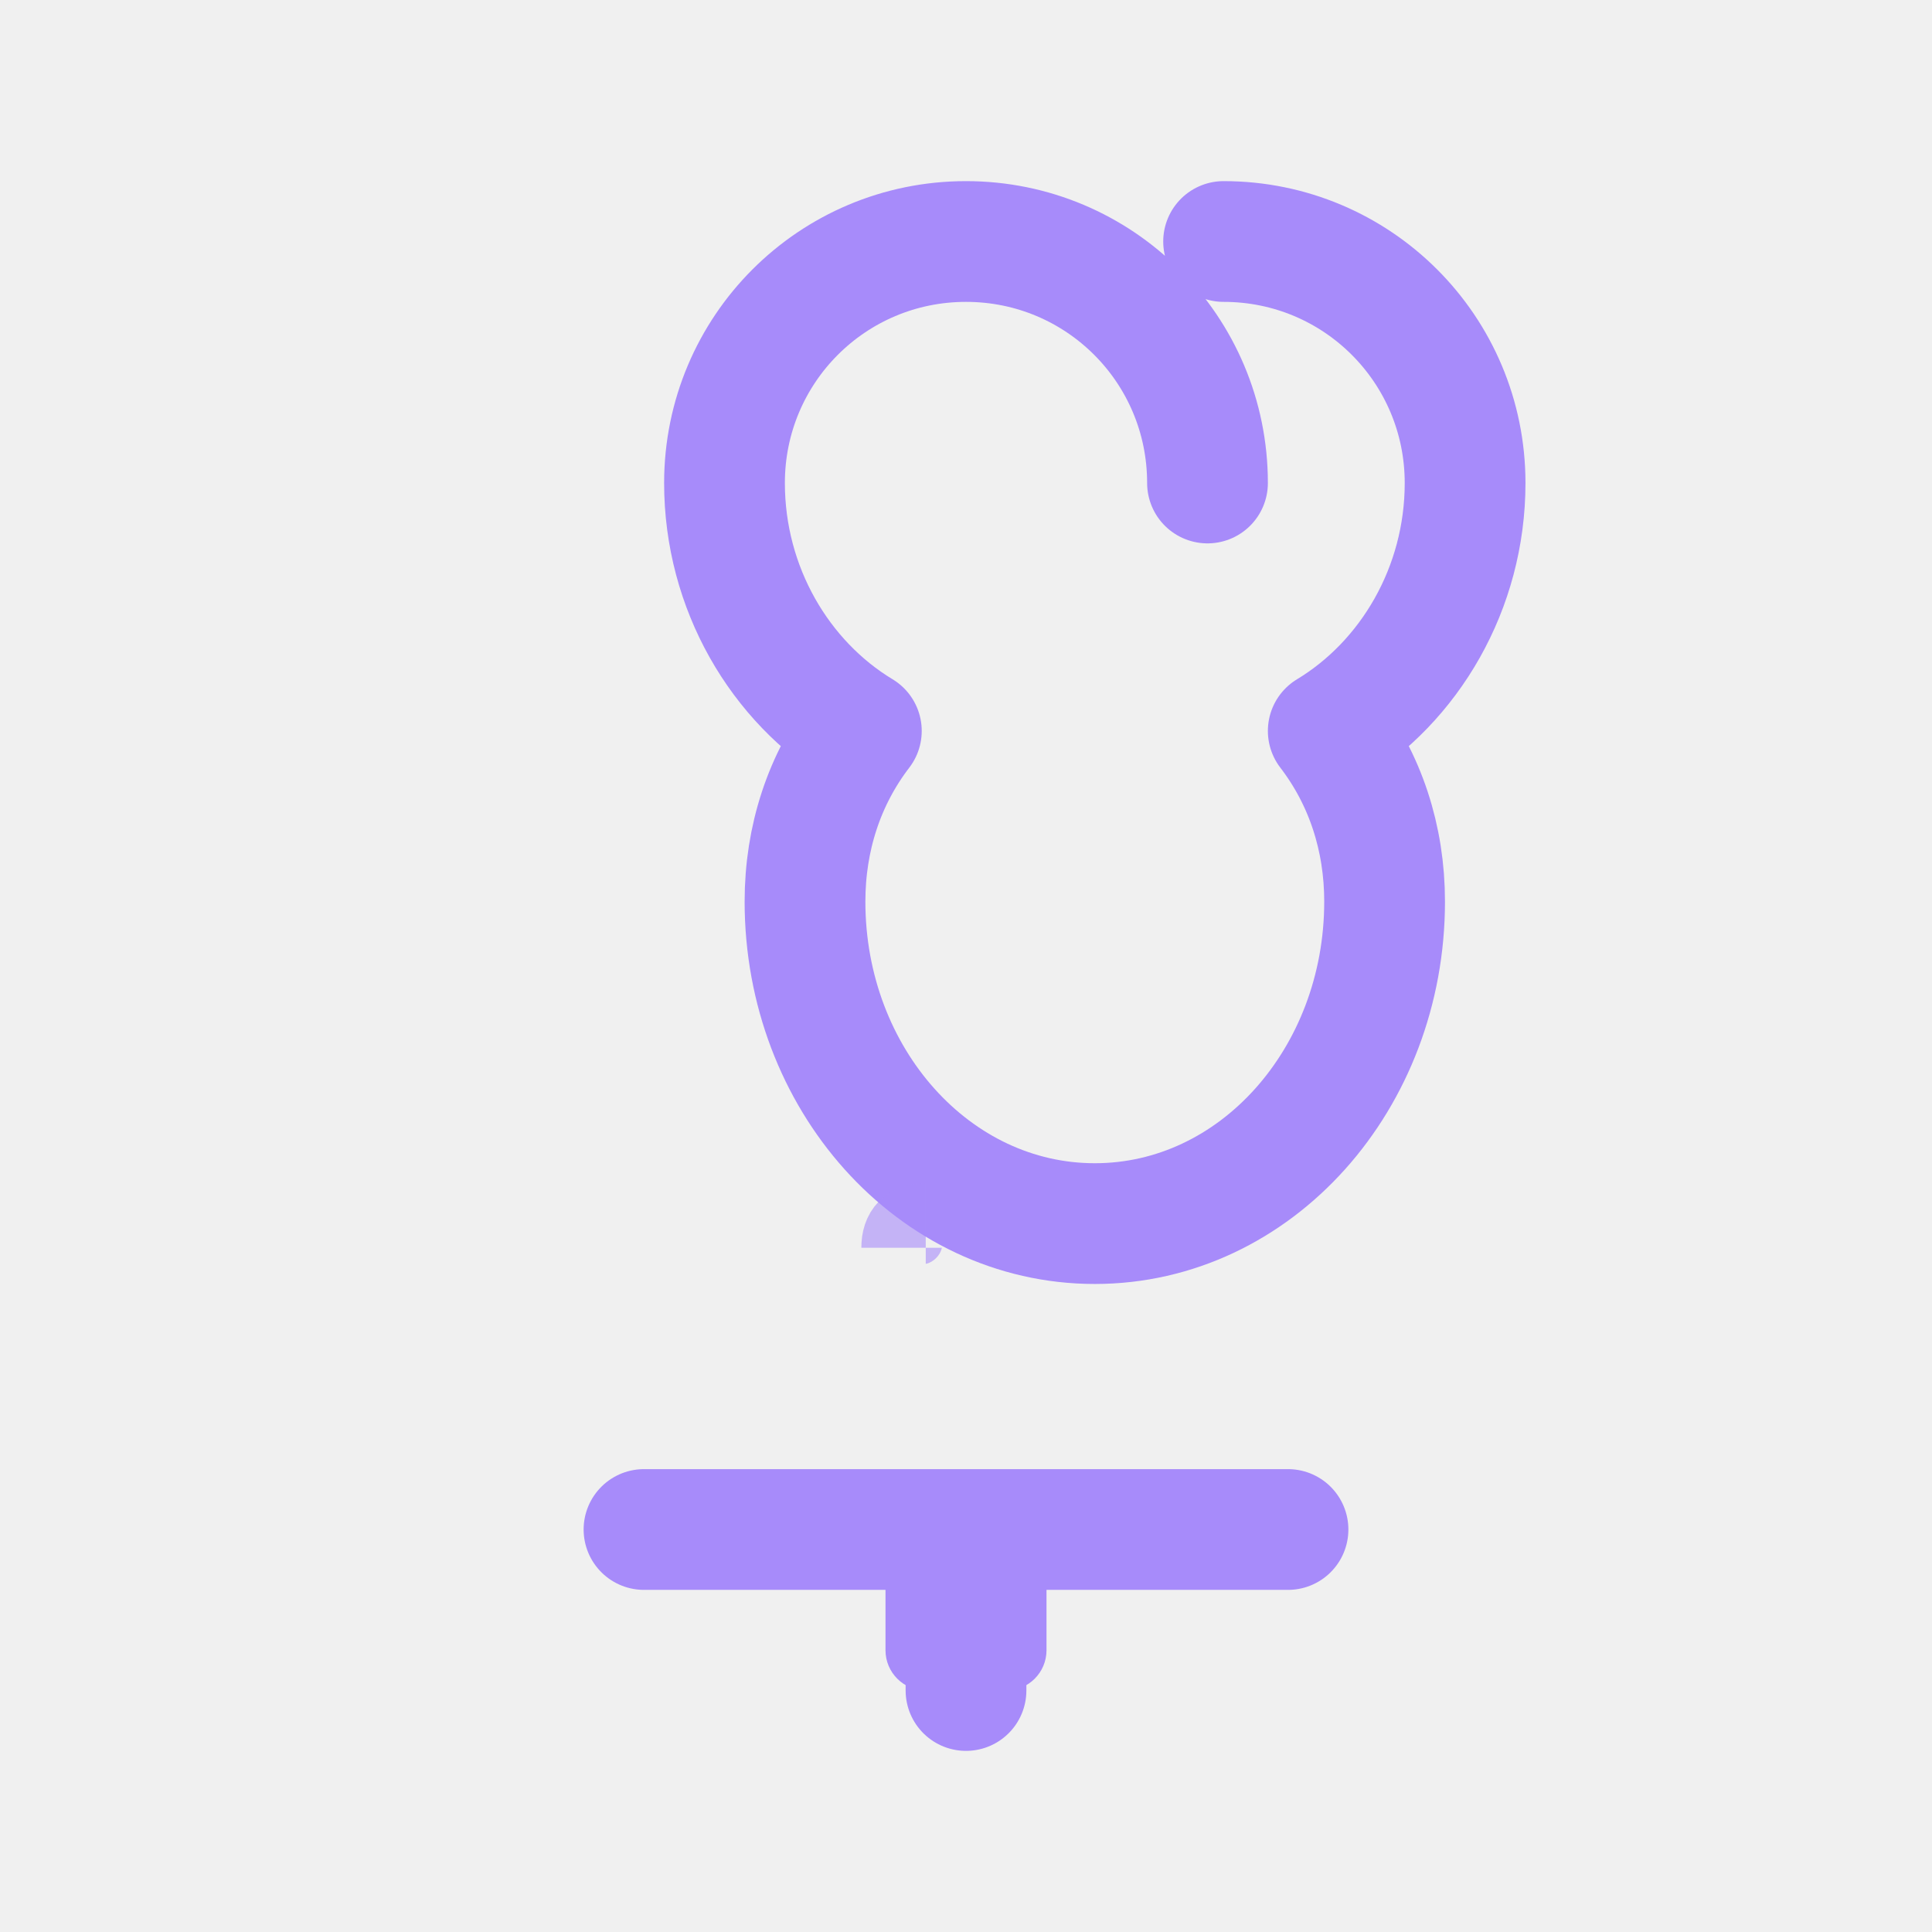
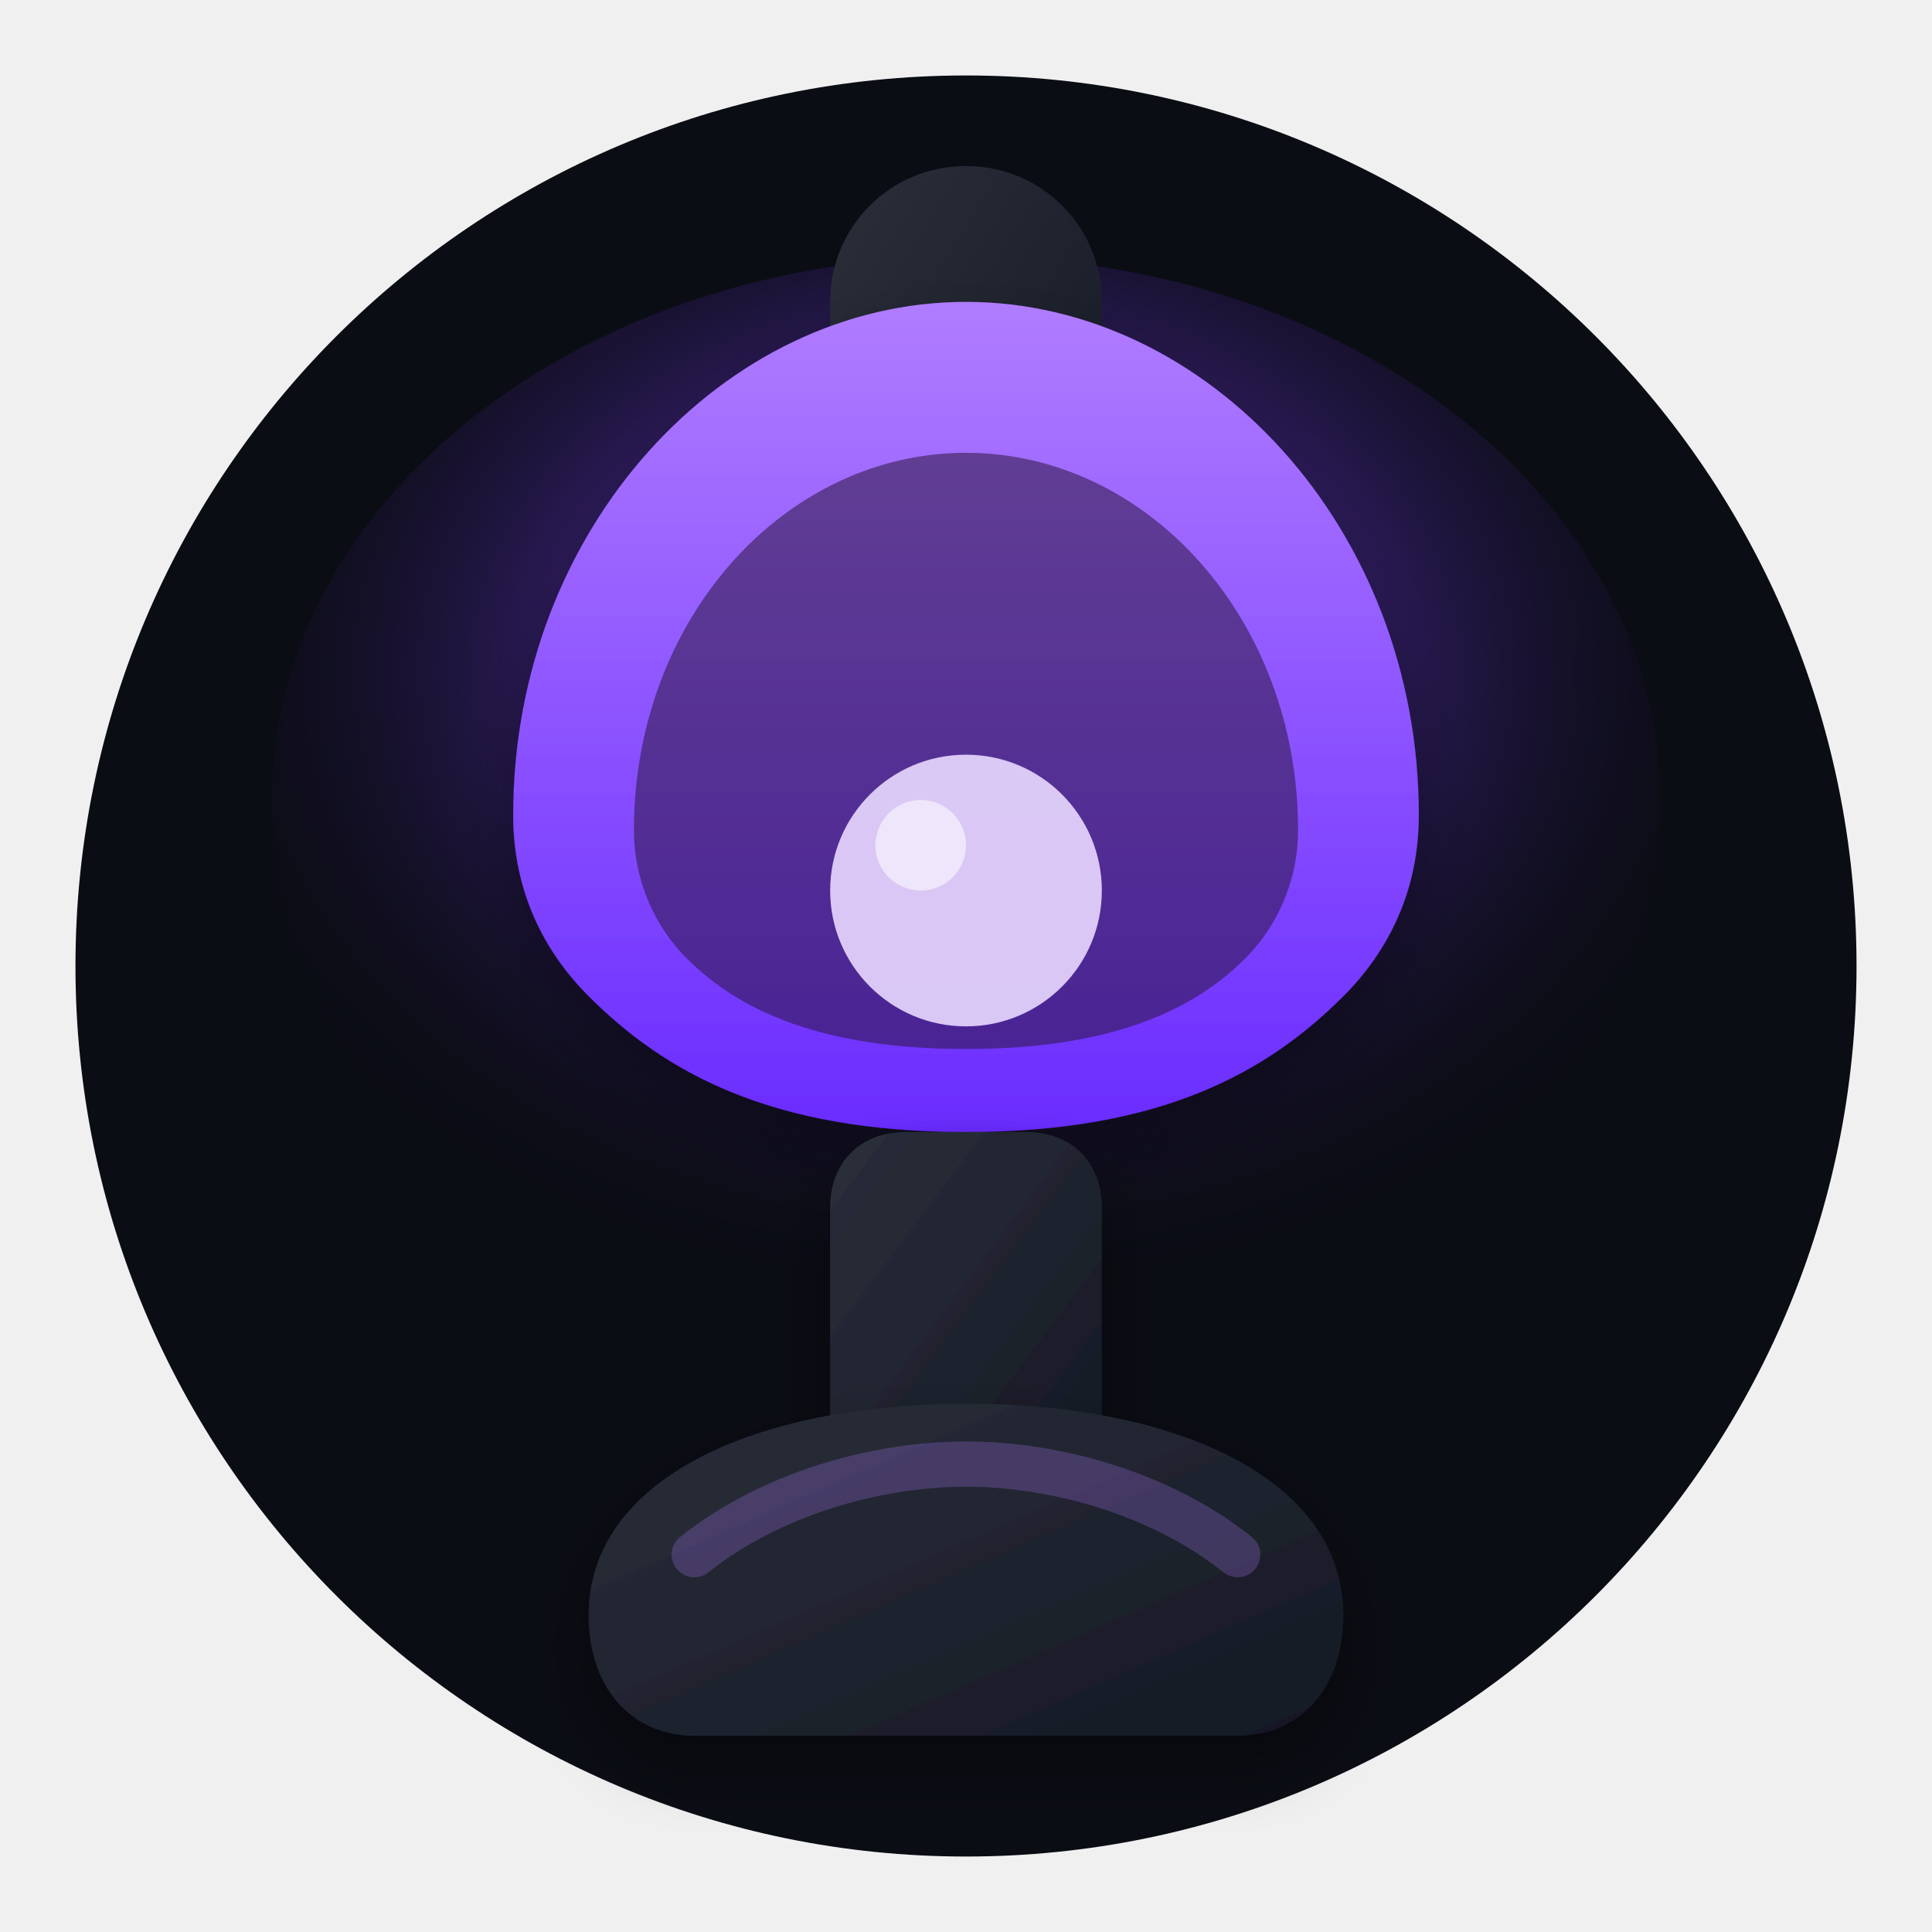
- <svg xmlns="http://www.w3.org/2000/svg" width="24" height="24" viewBox="0 0 24 24" fill="none">
-   <path d="M12 3C10.34 3 9 4.34 9 6C9 7.31 9.69 8.47 10.7 9.08C10.24 9.68 10 10.41 10 11.2C10 13.4 11.6 15.2 13.6 15.2C15.6 15.2 17.2 13.4 17.2 11.2C17.2 10.41 16.96 9.68 16.5 9.08C17.51 8.47 18.2 7.31 18.2 6C18.2 4.34 16.86 3 15.2 3M12 3C13.66 3 15 4.34 15 6M12 21V19M8 19H16" stroke="#a78bfa" stroke-width="1.5" stroke-linecap="round" stroke-linejoin="round" fill="none" />
-   <rect x="11" y="19" width="2" height="2" fill="#a78bfa" rx="0.5" />
-   <path d="M11.5 15.2C11.3 15.2 11.2 15.3 11.2 15.5" stroke="#a78bfa" stroke-width="1" opacity="0.6" />
+ <svg xmlns="http://www.w3.org/2000/svg" viewBox="0 0 256 256" width="256" height="256" role="img" aria-label="Purple lamp (dark theme)">
+   <defs>
+     <linearGradient id="shadePurple" x1="0" y1="0" x2="0" y2="1">
+       <stop offset="0" stop-color="#B07CFF" />
+       <stop offset="1" stop-color="#6A2CFF" />
+     </linearGradient>
+     <linearGradient id="metalDark" x1="0" y1="0" x2="1" y2="1">
+       <stop offset="0" stop-color="#2B2F3A" />
+       <stop offset="1" stop-color="#141824" />
+     </linearGradient>
+     <radialGradient id="glowPurple" cx="50%" cy="38%" r="60%">
+       <stop offset="0" stop-color="#C9A7FF" stop-opacity="0.9" />
+       <stop offset="0.45" stop-color="#7A3DFF" stop-opacity="0.35" />
+       <stop offset="1" stop-color="#000000" stop-opacity="0" />
+     </radialGradient>
+     <filter id="softShadow" x="-30%" y="-30%" width="160%" height="160%">
+       <feGaussianBlur in="SourceAlpha" stdDeviation="4" result="blur" />
+       <feOffset dx="0" dy="4" result="off" />
+       <feColorMatrix in="off" type="matrix" values="0 0 0 0 0                 0 0 0 0 0                 0 0 0 0 0                 0 0 0 0.35 0" result="shadow" />
+       <feMerge>
+         <feMergeNode in="shadow" />
+         <feMergeNode in="SourceGraphic" />
+       </feMerge>
+     </filter>
+   </defs>
+   <circle cx="128" cy="128" r="118" fill="#0B0D14" />
+   <ellipse cx="128" cy="106" rx="92" ry="72" fill="url(#glowPurple)" />
+   <path d="M128 22c-10 0-18 8-18 18v22c0 10 8 18 18 18s18-8 18-18V40c0-10-8-18-18-18z" fill="url(#metalDark)" />
+   <path filter="url(#softShadow)" d="M68 108c0-38 28-68 60-68s60 30 60 68c0 10-4 18-10 24-10 10-24 18-50 18s-40-8-50-18c-6-6-10-14-10-24z" fill="url(#shadePurple)" />
+   <path d="M84 110c0-28 20-50 44-50s44 22 44 50c0 7-3 13-7 17-7 7-18 12-37 12s-30-5-37-12c-4-4-7-10-7-17z" fill="#2A163C" opacity="0.55" />
+   <circle cx="128" cy="118" r="18" fill="#E9D8FF" opacity="0.9" />
+   <circle cx="122" cy="112" r="6" fill="#FFFFFF" opacity="0.55" />
+   <path filter="url(#softShadow)" d="M120 150h16c6 0 10 4 10 10v28c0 6-4 10-10 10h-16c-6 0-10-4-10-10v-28c0-6 4-10 10-10z" fill="url(#metalDark)" />
+   <path filter="url(#softShadow)" d="M78 214c0-18 22-28 50-28s50 10 50 28c0 10-6 16-14 16H92c-8 0-14-6-14-16z" fill="url(#metalDark)" />
+   <path d="M92 206c10-8 24-12 36-12s26 4 36 12" fill="none" stroke="#B07CFF" stroke-opacity="0.25" stroke-width="6" stroke-linecap="round" />
</svg>
